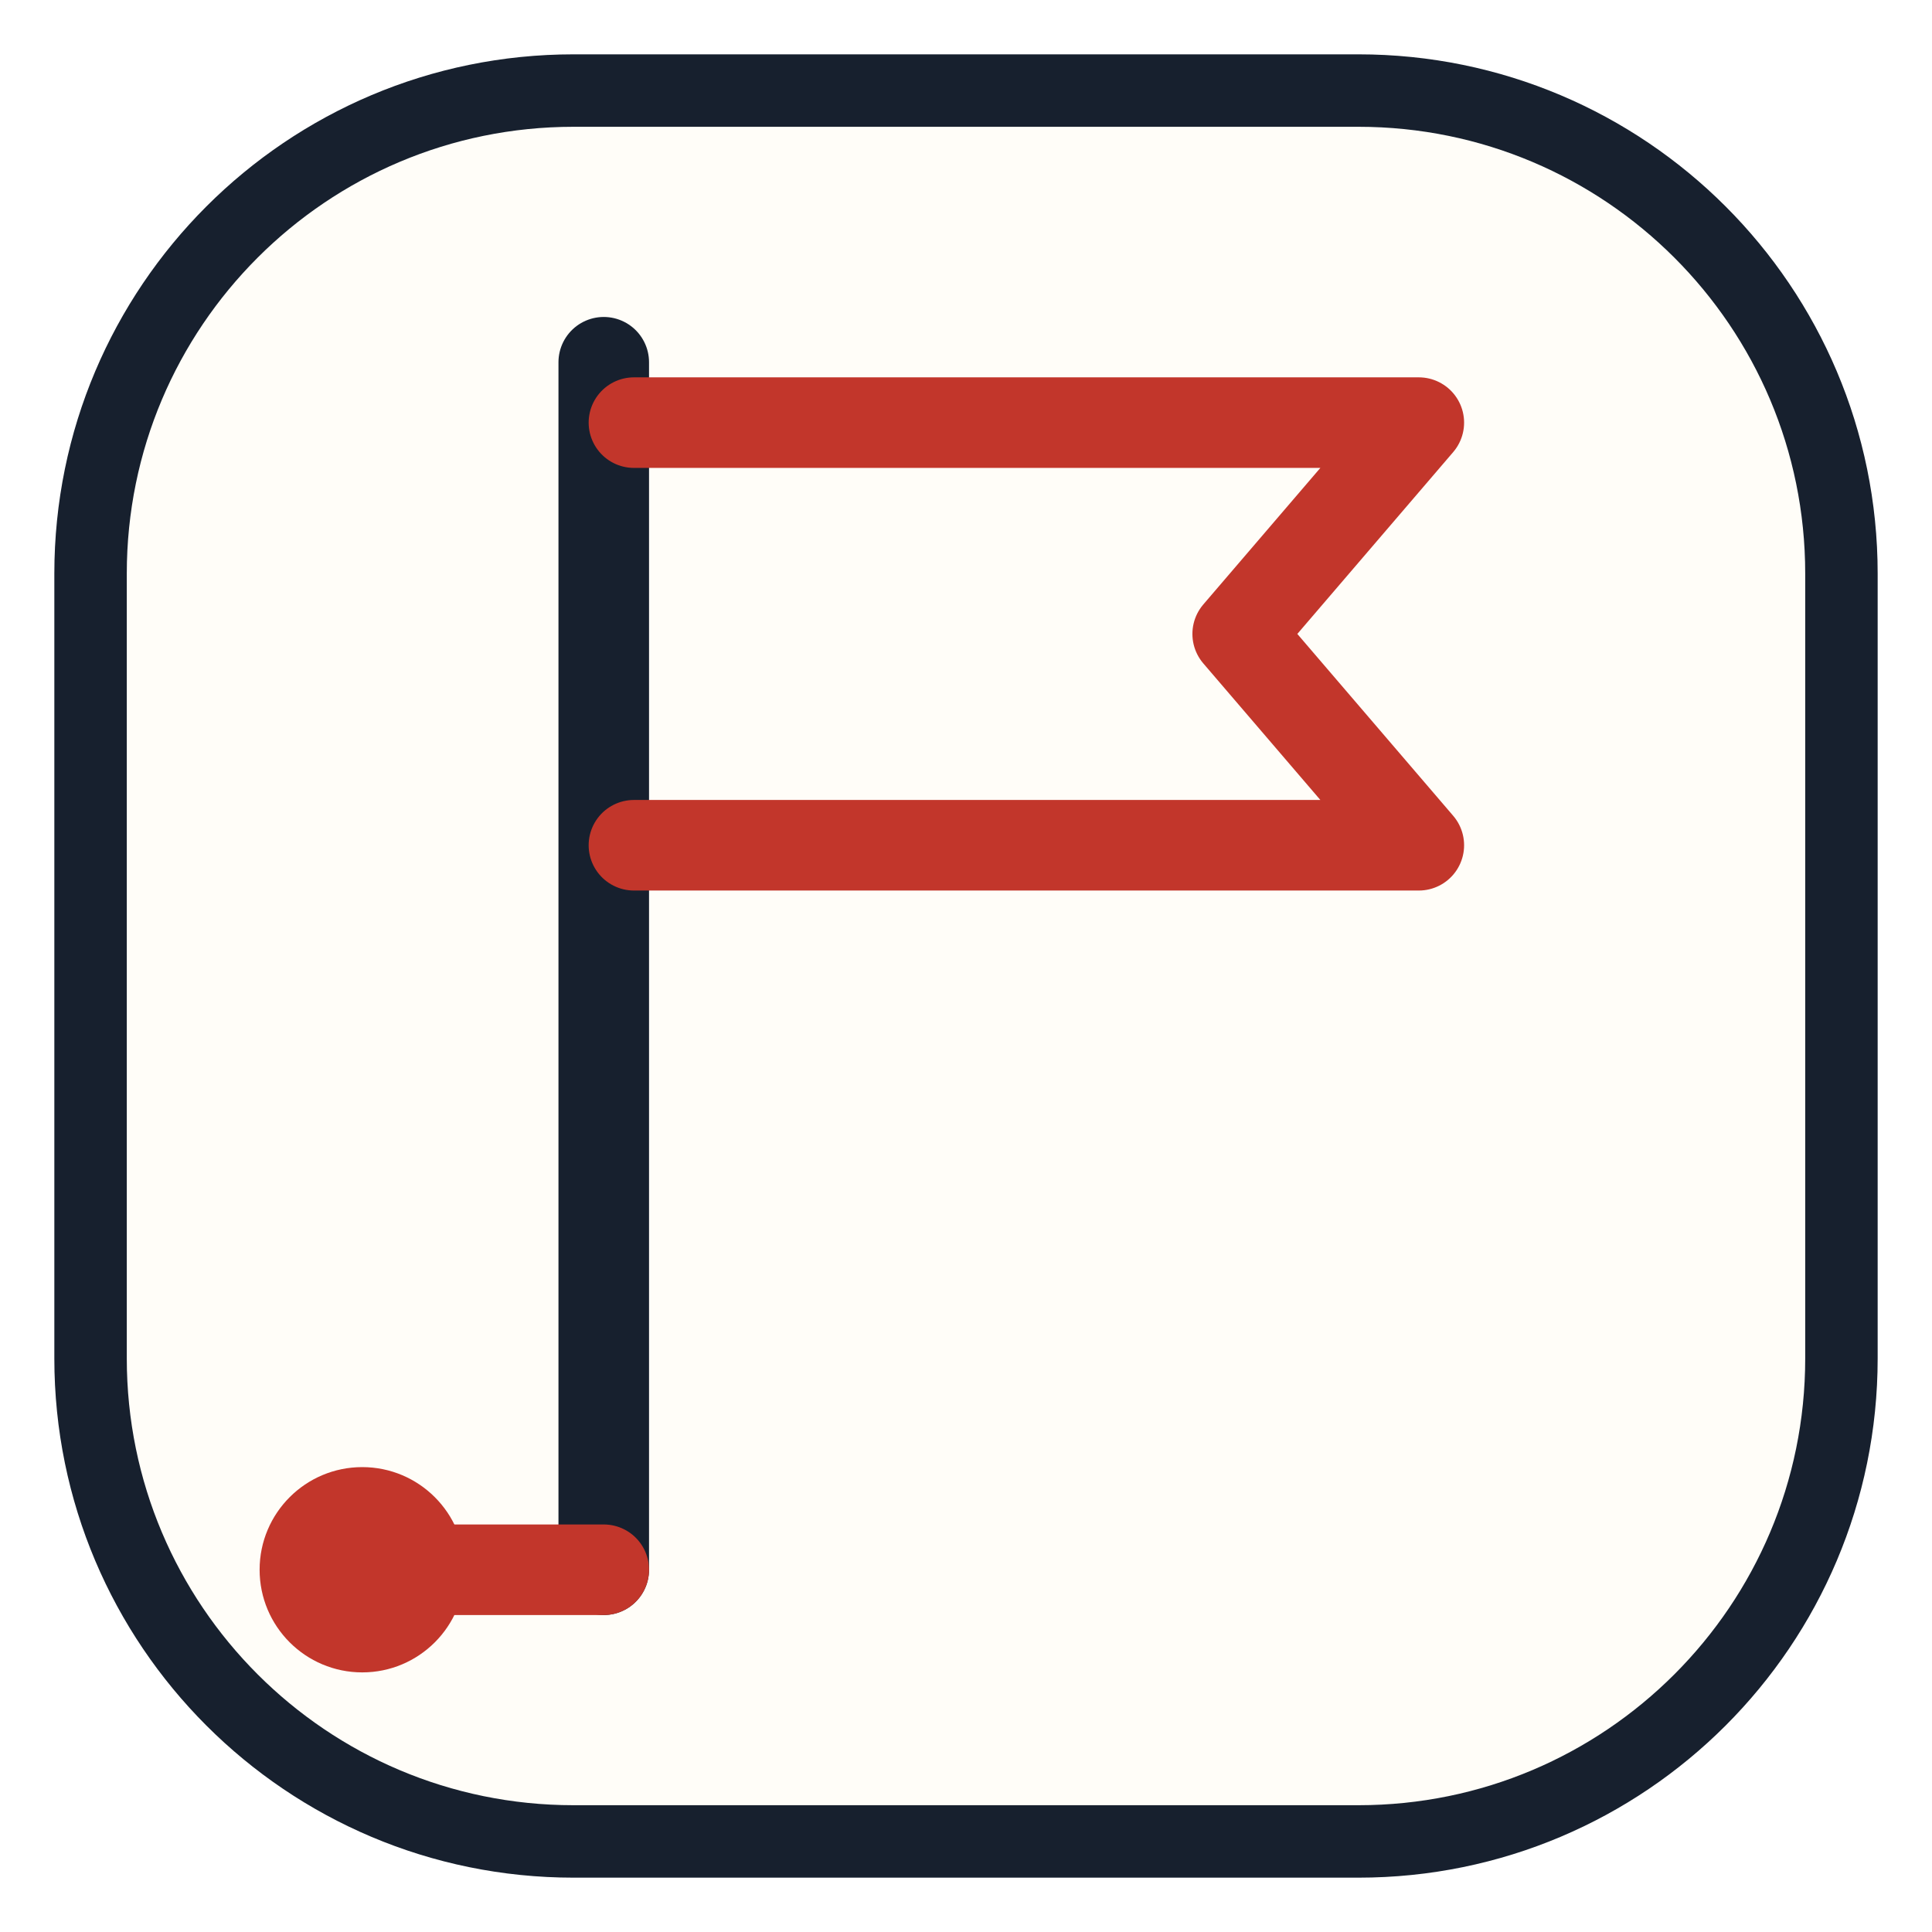
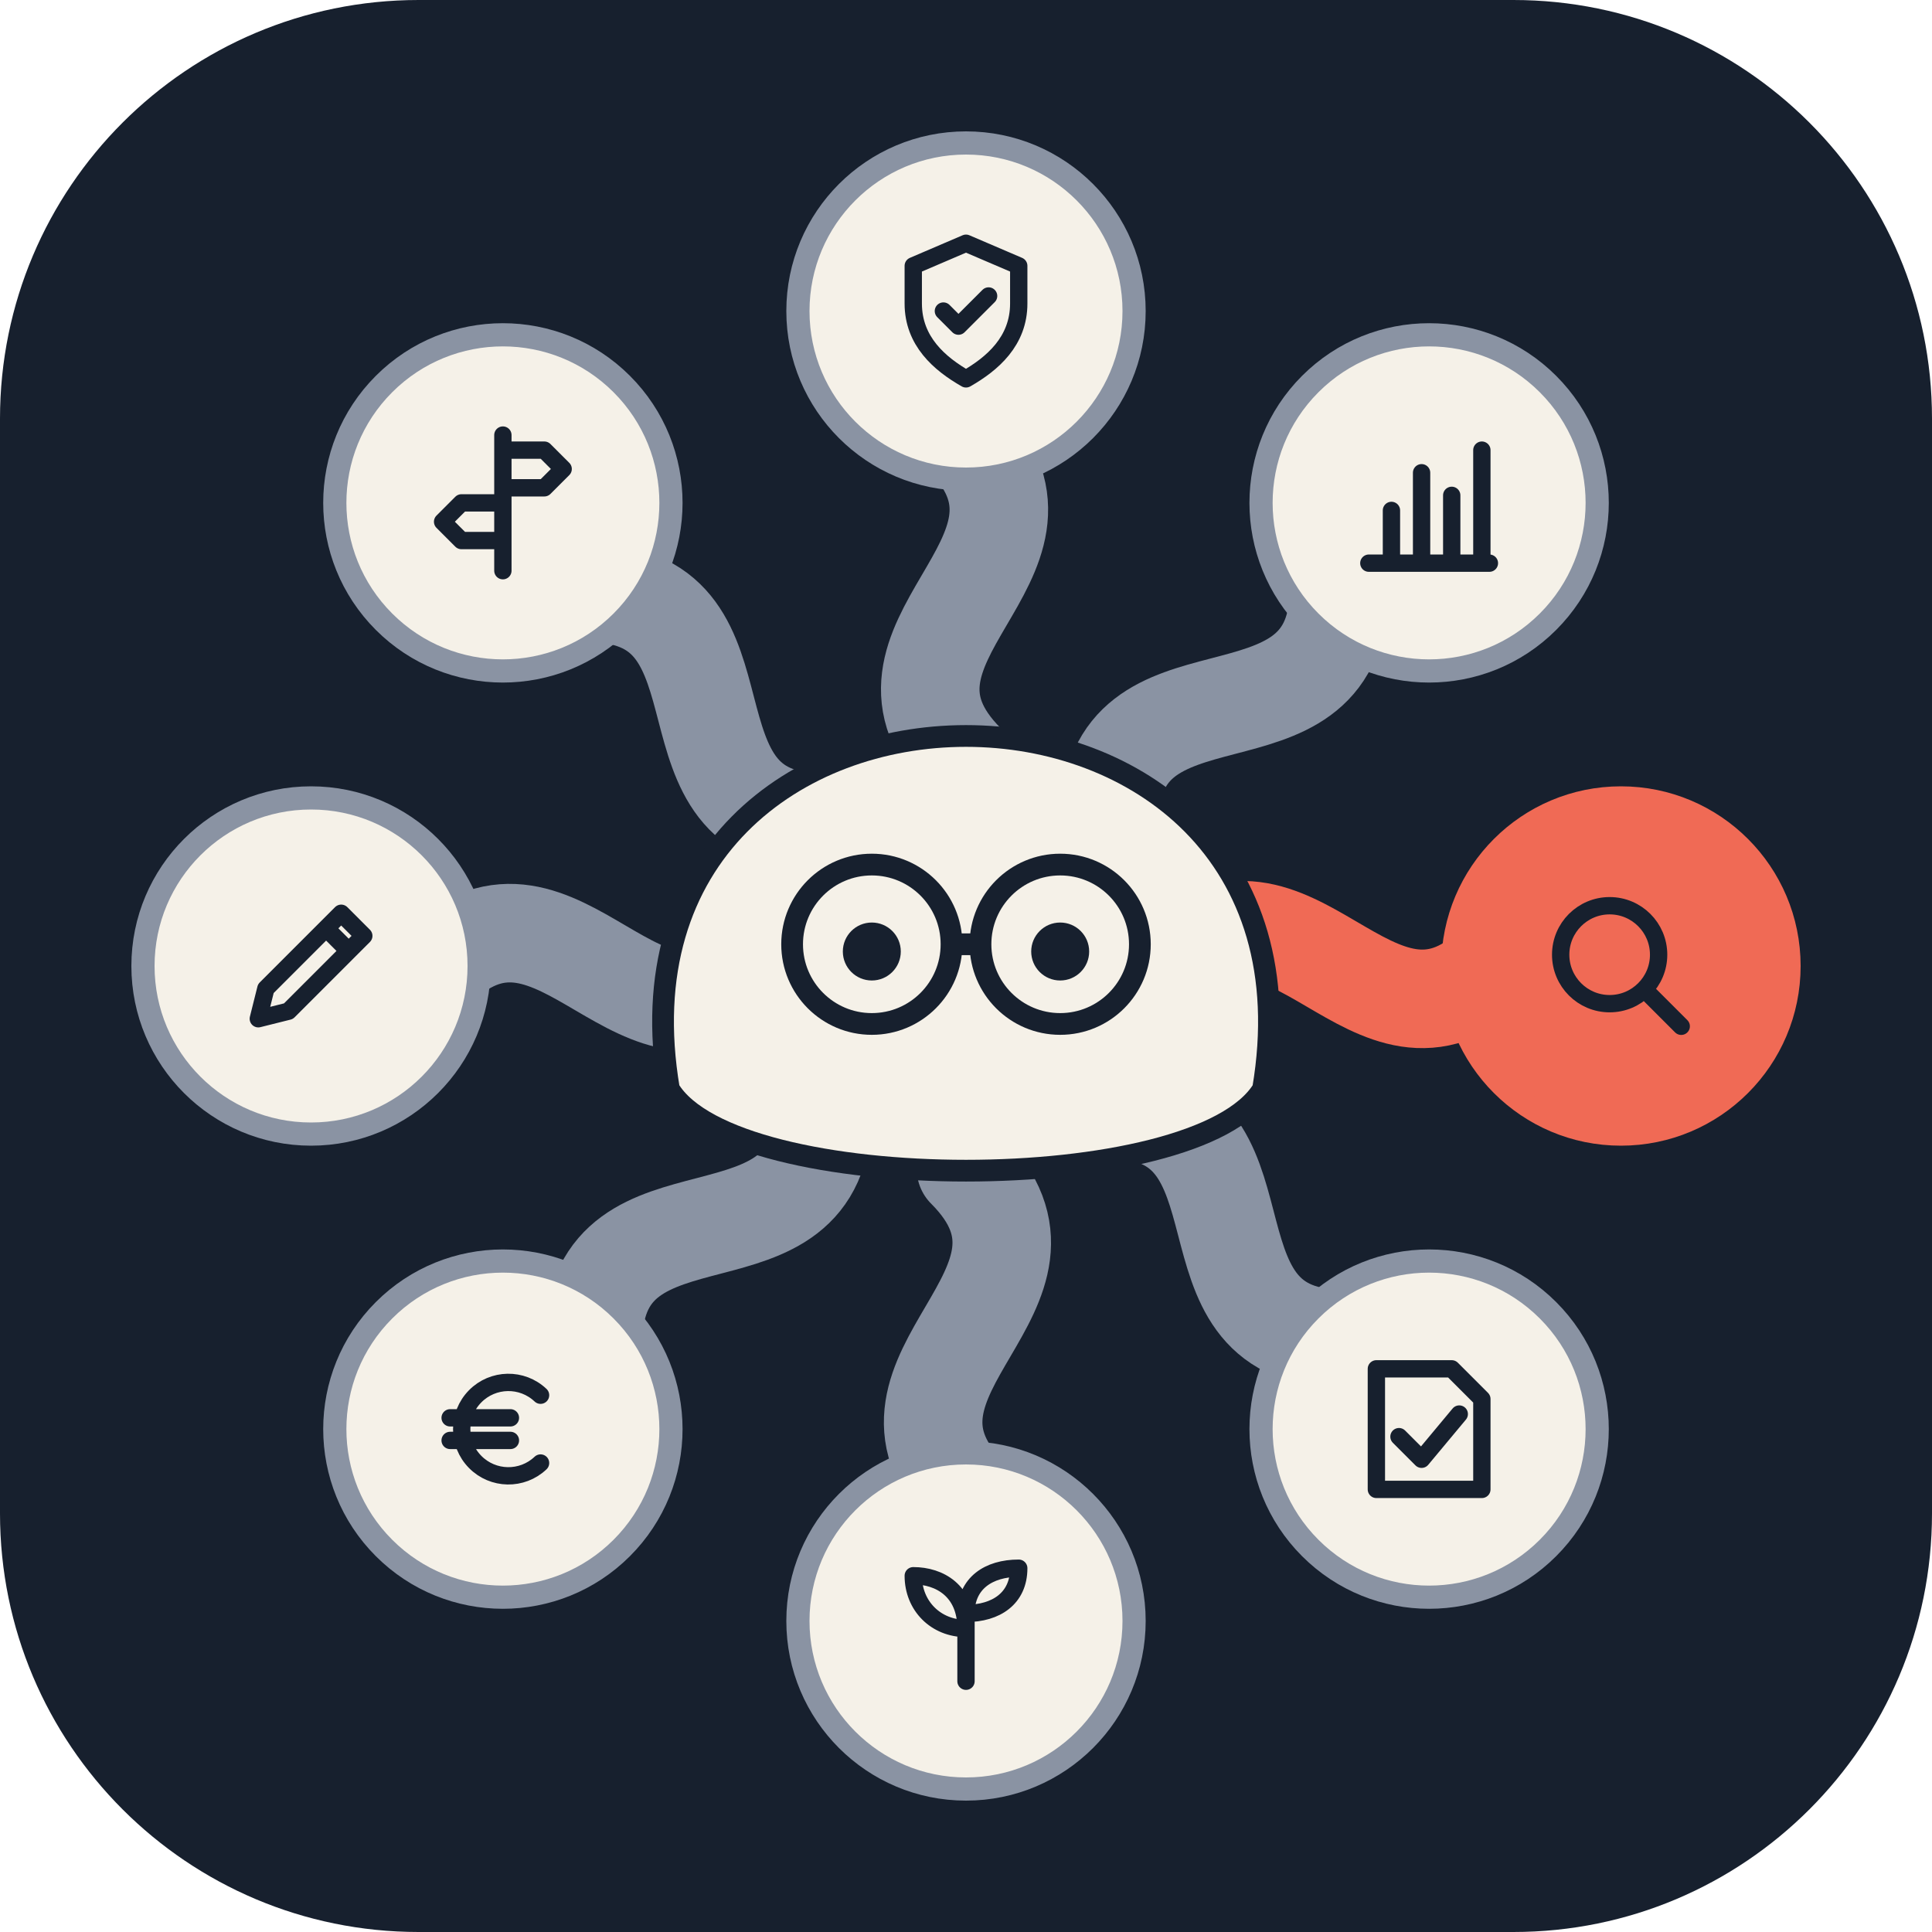
- <svg xmlns="http://www.w3.org/2000/svg" viewBox="0 0 64 64">
-   <style>.lg-f{fill:#FFFDF8;stroke:#17202E;stroke-width:2.4}.lg-i{fill:none;stroke:#17202E;stroke-width:3;stroke-linecap:round;stroke-linejoin:round}.lg-t{fill:none;stroke:#C2362B;stroke-width:3;stroke-linecap:round;stroke-linejoin:round}.lg-n{fill:#C2362B}</style>
-   <rect class="lg-f" x="3" y="3" width="58" height="58" rx="16" />
-   <path class="lg-i" d="M20 52 V12" />
-   <path class="lg-t" d="M21 14 H47 L41 21 L47 28 H21 M14 52 H20" />
-   <circle class="lg-n" cx="12" cy="52" r="3.4" />
+ <svg xmlns="http://www.w3.org/2000/svg" viewBox="-300 -300 600 600">
+   <rect x="-300" y="-300" width="600" height="600" rx="130" fill="#17202E" />
+   <g transform="scale(0.9)">
+     <g transform="rotate(-225)">
+       <path d="M70 0 C112 -42 140 40 182 0" fill="none" stroke="#8A93A3" stroke-width="34" stroke-linecap="round" />
+       <g transform="translate(226 0)">
+         <circle r="58" fill="#F5F1E8" stroke="#8A93A3" stroke-width="8" />
+         <path transform="rotate(225) scale(2.6) translate(-12 -12)" d="M17 7.5 A6.2 6.2 0 1 0 17 16.5 M5 10.5 H13 M5 13.5 H13" fill="none" stroke="#17202E" stroke-width="2.3" stroke-linecap="round" stroke-linejoin="round" />
+       </g>
+     </g>
+     <g transform="rotate(-180)">
+       <path d="M70 0 C112 -42 140 40 182 0" fill="none" stroke="#8A93A3" stroke-width="34" stroke-linecap="round" />
+       <g transform="translate(226 0)">
+         <circle r="58" fill="#F5F1E8" stroke="#8A93A3" stroke-width="8" />
+         <path transform="rotate(180) scale(2.6) translate(-12 -12)" d="M5 19 L9 18 L19 8 L16 5 L6 15 Z M14 7 L17 10" fill="none" stroke="#17202E" stroke-width="2.3" stroke-linecap="round" stroke-linejoin="round" />
+       </g>
+     </g>
+     <g transform="rotate(-135)">
+       <path d="M70 0 C112 -42 140 40 182 0" fill="none" stroke="#8A93A3" stroke-width="34" stroke-linecap="round" />
+       <g transform="translate(226 0)">
+         <circle r="58" fill="#F5F1E8" stroke="#8A93A3" stroke-width="8" />
+         <path transform="rotate(135) scale(2.6) translate(-12 -12)" d="M12 3 V21 M12 5 H17.5 L20 7.5 L17.5 10 H12 M12 12 H6.5 L4 14.5 L6.5 17 H12" fill="none" stroke="#17202E" stroke-width="2.3" stroke-linecap="round" stroke-linejoin="round" />
+       </g>
+     </g>
+     <g transform="rotate(-90)">
+       <path d="M70 0 C112 -42 140 40 182 0" fill="none" stroke="#8A93A3" stroke-width="34" stroke-linecap="round" />
+       <g transform="translate(226 0)">
+         <circle r="58" fill="#F5F1E8" stroke="#8A93A3" stroke-width="8" />
+         <path transform="rotate(90) scale(2.6) translate(-12 -12)" d="M12 3 L19 6 V11 C19 16 15.5 19 12 21 C8.5 19 5 16 5 11 V6 Z M9 12 L11 14 L15 10" fill="none" stroke="#17202E" stroke-width="2.3" stroke-linecap="round" stroke-linejoin="round" />
+       </g>
+     </g>
+     <g transform="rotate(-45)">
+       <path d="M70 0 C112 -42 140 40 182 0" fill="none" stroke="#8A93A3" stroke-width="34" stroke-linecap="round" />
+       <g transform="translate(226 0)">
+         <circle r="58" fill="#F5F1E8" stroke="#8A93A3" stroke-width="8" />
+         <path transform="rotate(45) scale(2.6) translate(-12 -12)" d="M4 20 H20 M7 20 V13 M11 20 V8 M15 20 V11 M19 20 V5" fill="none" stroke="#17202E" stroke-width="2.3" stroke-linecap="round" stroke-linejoin="round" />
+       </g>
+     </g>
+     <g transform="rotate(0)">
+       <path d="M70 0 C112 -42 140 40 182 0" fill="none" stroke="#F06A55" stroke-width="34" stroke-linecap="round" />
+       <g transform="translate(226 0)">
+         <circle r="58" fill="#F06A55" stroke="#F06A55" stroke-width="8" />
+         <path transform="rotate(0) scale(2.6) translate(-12 -12)" d="M10.5 4 A6.5 6.5 0 1 0 10.5 17 A6.5 6.5 0 1 0 10.5 4 Z M15.5 15.5 L20 20" fill="none" stroke="#17202E" stroke-width="2.3" stroke-linecap="round" stroke-linejoin="round" />
+       </g>
+     </g>
+     <g transform="rotate(45)">
+       <path d="M70 0 C112 -42 140 40 182 0" fill="none" stroke="#8A93A3" stroke-width="34" stroke-linecap="round" />
+       <g transform="translate(226 0)">
+         <circle r="58" fill="#F5F1E8" stroke="#8A93A3" stroke-width="8" />
+         <path transform="rotate(-45) scale(2.6) translate(-12 -12)" d="M5 4 H15 L19 8 V20 H5 Z M8 13 L11 16 L16 10" fill="none" stroke="#17202E" stroke-width="2.3" stroke-linecap="round" stroke-linejoin="round" />
+       </g>
+     </g>
+     <g transform="rotate(90)">
+       <path d="M70 0 C112 -42 140 40 182 0" fill="none" stroke="#8A93A3" stroke-width="34" stroke-linecap="round" />
+       <g transform="translate(226 0)">
+         <circle r="58" fill="#F5F1E8" stroke="#8A93A3" stroke-width="8" />
+         <path transform="rotate(-90) scale(2.6) translate(-12 -12)" d="M12 20 V11 M12 13 C12 8 8.5 6 5 6 C5 10 8 13 12 13 M12 11 C12 7 15 5 19 5 C19 9 16 11 12 11" fill="none" stroke="#17202E" stroke-width="2.3" stroke-linecap="round" stroke-linejoin="round" />
+       </g>
+     </g>
+     <g transform="scale(1.25)">
+       <path d="M-82 34 C-104 -96 104 -96 82 34 C64 64 -64 64 -82 34 Z" fill="#F5F1E8" stroke="#17202E" stroke-width="6" />
+       <circle cx="-26" cy="-6" r="22" fill="none" stroke="#17202E" stroke-width="6" />
+       <circle cx="26" cy="-6" r="22" fill="none" stroke="#17202E" stroke-width="6" />
+       <path d="M-4 -6 H4" stroke="#17202E" stroke-width="6" />
+       <circle cx="-26" cy="-4" r="8" fill="#17202E" />
+       <circle cx="26" cy="-4" r="8" fill="#17202E" />
+     </g>
+   </g>
</svg>
